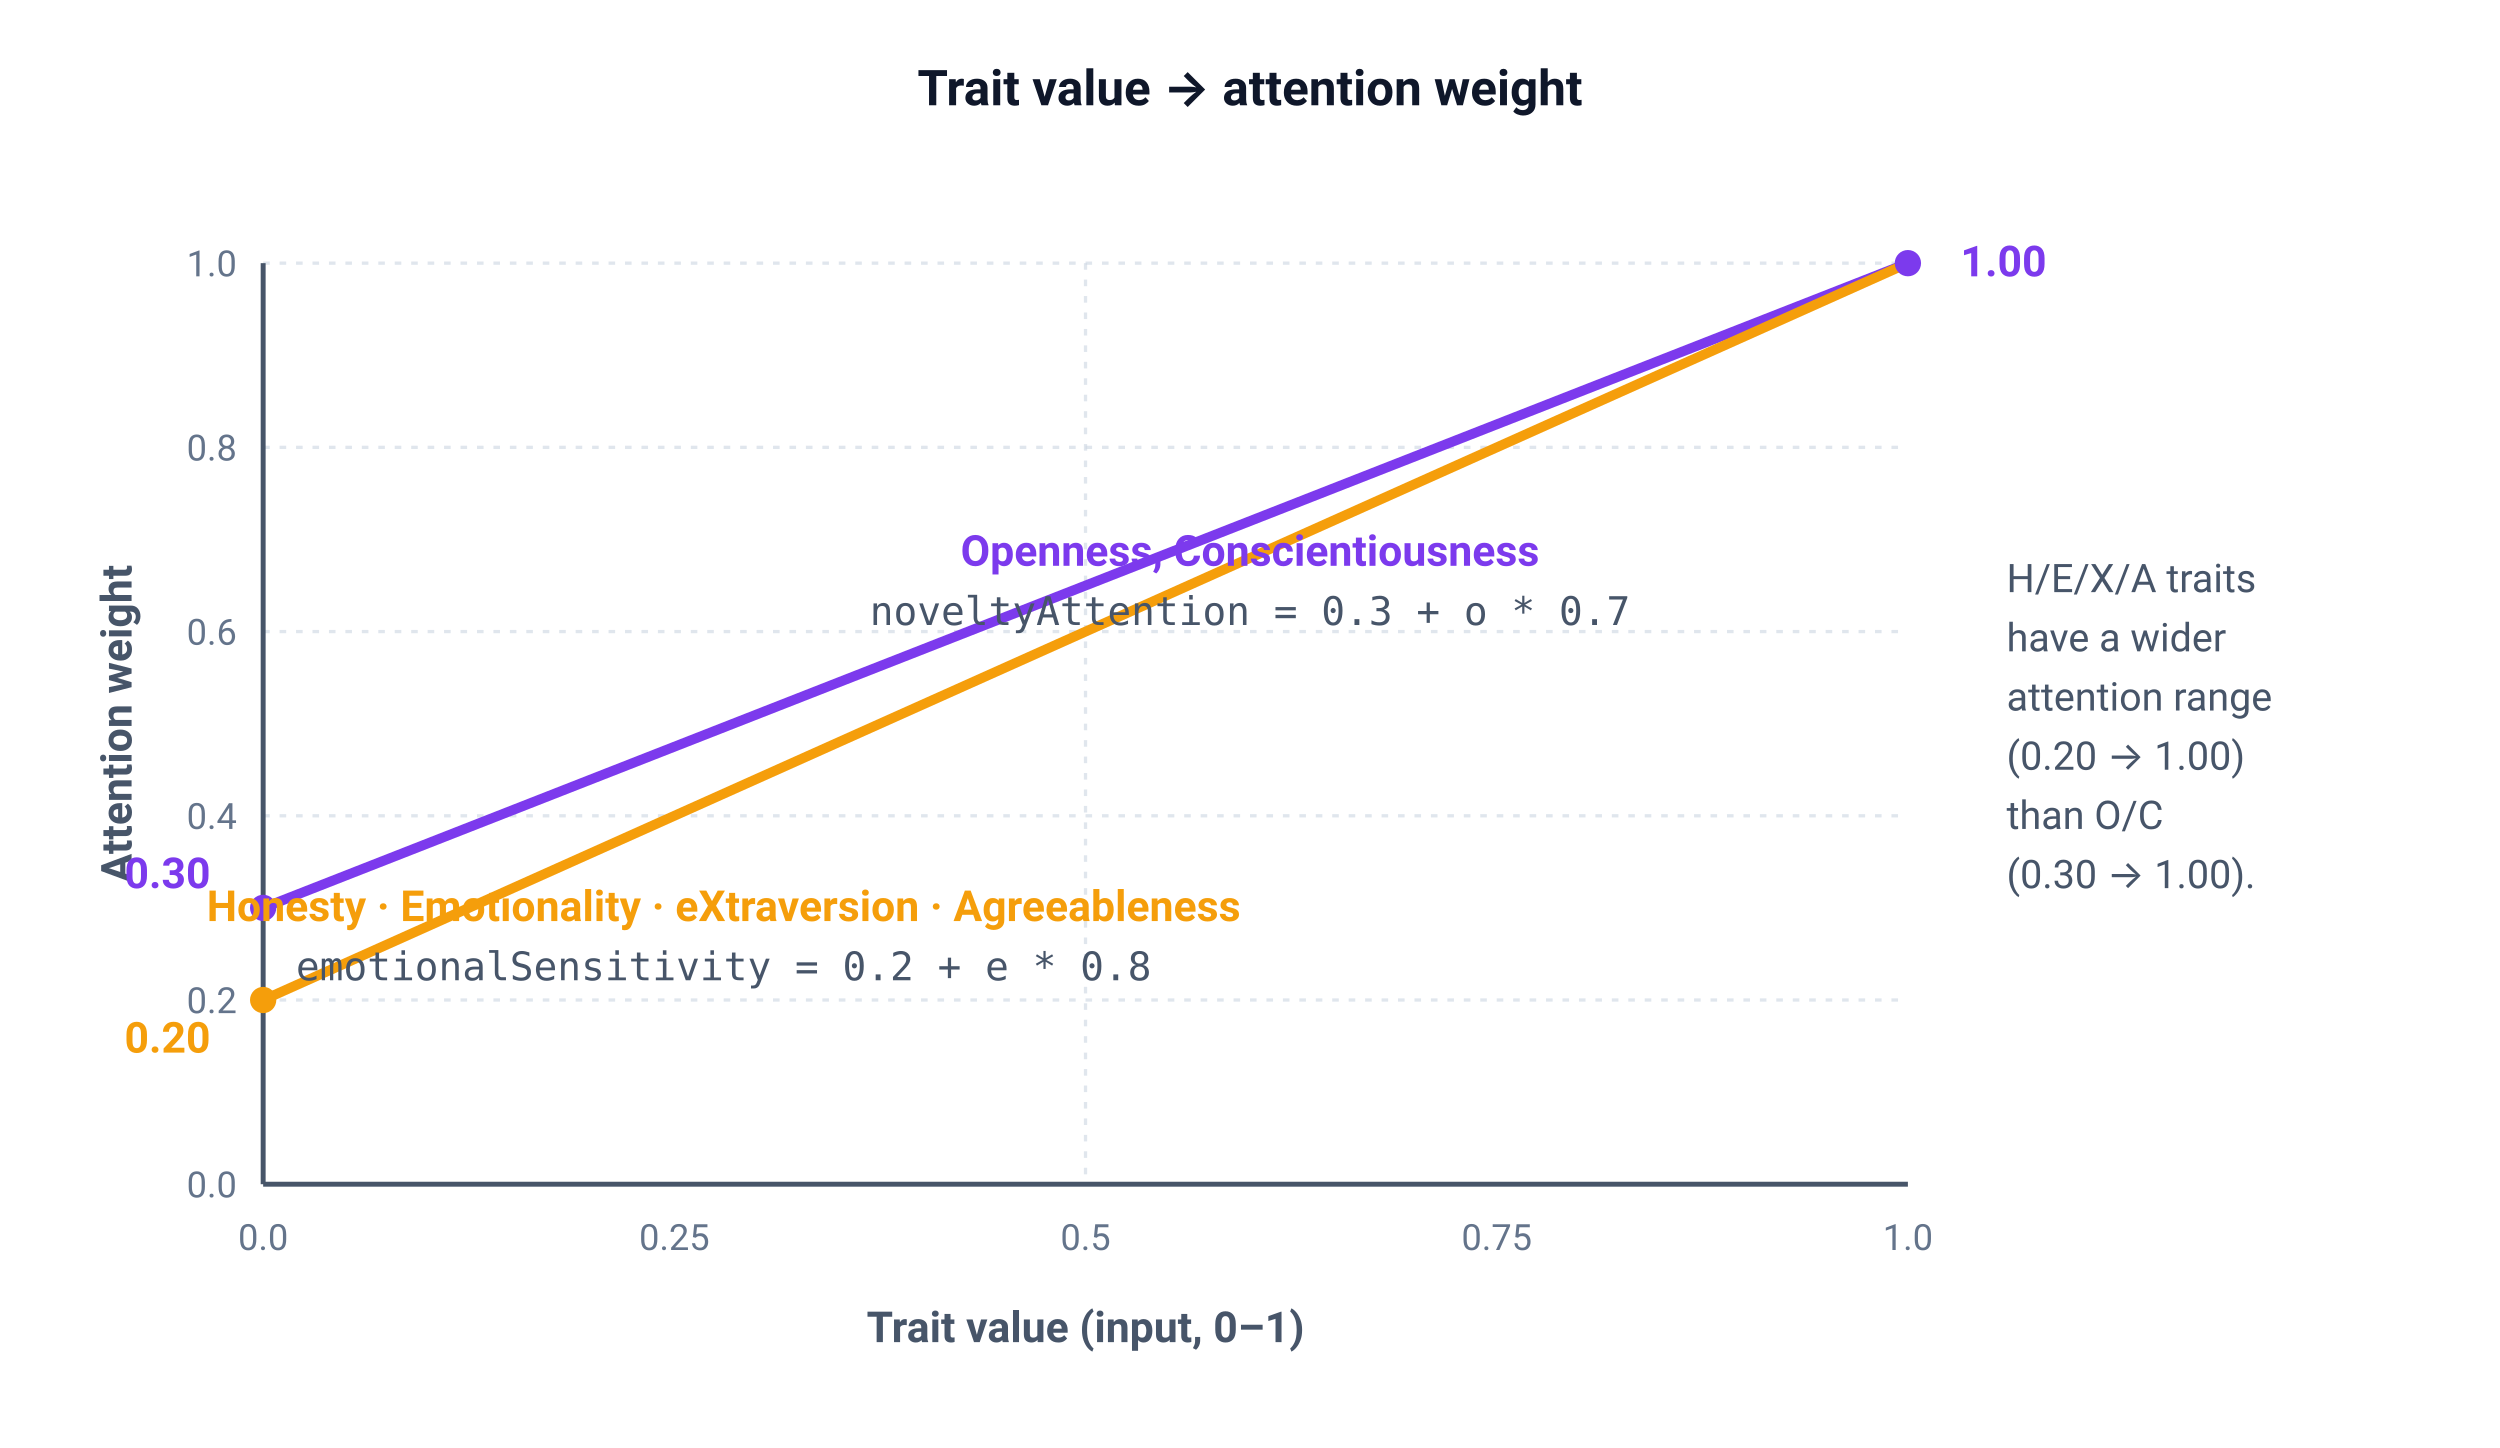
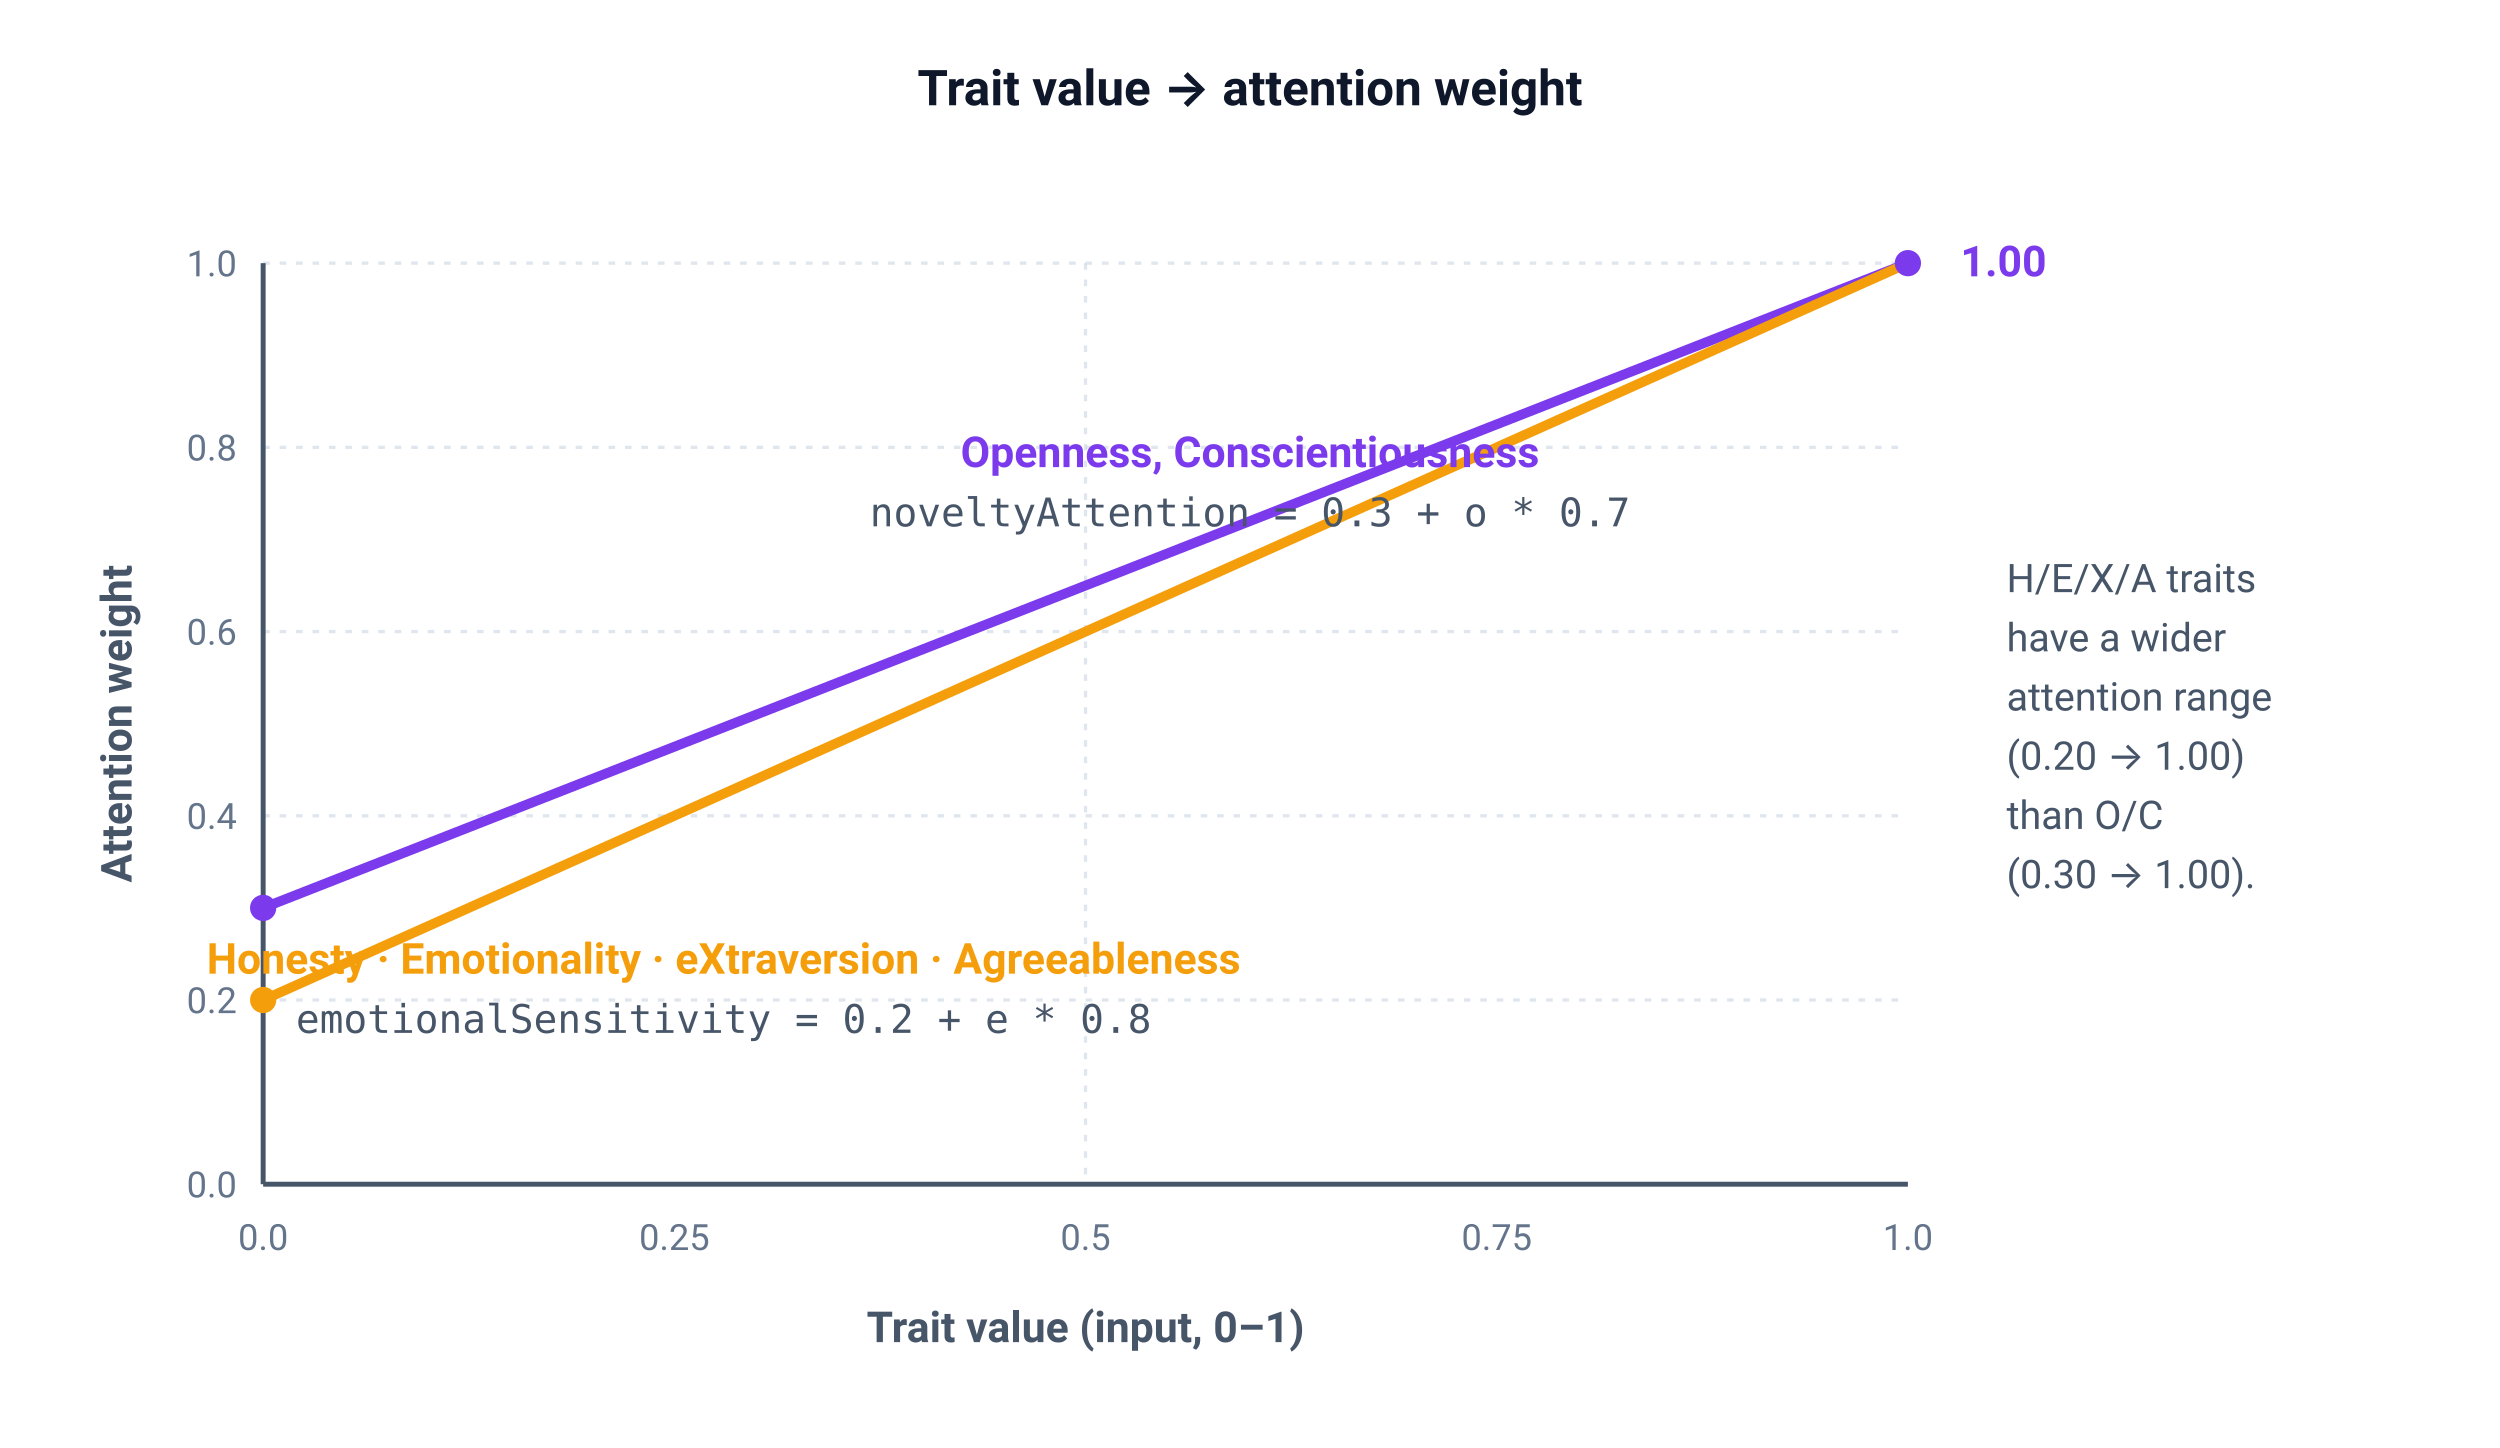
<svg xmlns="http://www.w3.org/2000/svg" viewBox="0 0 760 440" role="img" aria-labelledby="hexaco-weights-title hexaco-weights-desc" font-family="ui-sans-serif, system-ui, -apple-system, Segoe UI, Roboto, sans-serif">
  <defs>
    <style>
      .axis { stroke: #475569; stroke-width: 1.5; fill: none; }
      .grid { stroke: #cbd5e1; stroke-width: 1; stroke-dasharray: 2 3; opacity: 0.6; }
      .tick { fill: #64748b; font-size: 11px; }
      .axis-label { fill: #475569; font-size: 13px; font-weight: 600; }
      .heading { fill: #0f172a; font-size: 15px; font-weight: 700; }
      .ramp-oc { stroke: #7c3aed; stroke-width: 3; fill: none; }
      .ramp-hexa { stroke: #f59e0b; stroke-width: 3; fill: none; }
      .ramp-oc-label { fill: #7c3aed; font-size: 13px; font-weight: 600; }
      .ramp-hexa-label { fill: #f59e0b; font-size: 13px; font-weight: 600; }
      .formula { font-family: ui-monospace, SFMono-Regular, Menlo, monospace; font-size: 12px; fill: #475569; }
      .note { fill: #475569; font-size: 12px; }
      @media (prefers-color-scheme: dark) {
        .axis { stroke: #94a3b8; }
        .grid { stroke: #334155; }
        .tick { fill: #94a3b8; }
        .axis-label { fill: #cbd5e1; }
        .heading { fill: #f1f5f9; }
        .formula { fill: #94a3b8; }
        .note { fill: #cbd5e1; }
      }
    </style>
  </defs>
  <text x="380" y="32" class="heading" text-anchor="middle">Trait value → attention weight</text>
  <g>
    <line class="grid" x1="80" y1="304" x2="580" y2="304" />
    <line class="grid" x1="80" y1="248" x2="580" y2="248" />
    <line class="grid" x1="80" y1="192" x2="580" y2="192" />
    <line class="grid" x1="80" y1="136" x2="580" y2="136" />
    <line class="grid" x1="80" y1="80" x2="580" y2="80" />
    <line class="grid" x1="330" y1="80" x2="330" y2="360" />
  </g>
  <line class="axis" x1="80" y1="360" x2="580" y2="360" />
  <line class="axis" x1="80" y1="80" x2="80" y2="360" />
  <text class="tick" x="72" y="364" text-anchor="end">0.0</text>
  <text class="tick" x="72" y="308" text-anchor="end">0.2</text>
  <text class="tick" x="72" y="252" text-anchor="end">0.4</text>
  <text class="tick" x="72" y="196" text-anchor="end">0.6</text>
  <text class="tick" x="72" y="140" text-anchor="end">0.8</text>
  <text class="tick" x="72" y="84" text-anchor="end">1.0</text>
  <text class="tick" x="80" y="380" text-anchor="middle">0.0</text>
  <text class="tick" x="205" y="380" text-anchor="middle">0.25</text>
  <text class="tick" x="330" y="380" text-anchor="middle">0.5</text>
  <text class="tick" x="455" y="380" text-anchor="middle">0.75</text>
  <text class="tick" x="580" y="380" text-anchor="middle">1.0</text>
  <text class="axis-label" x="330" y="408" text-anchor="middle">Trait value (input, 0–1)</text>
  <text class="axis-label" x="40" y="220" text-anchor="middle" transform="rotate(-90, 40, 220)">Attention weight</text>
  <line class="ramp-oc" x1="80" y1="276" x2="580" y2="80" />
  <line class="ramp-hexa" x1="80" y1="304" x2="580" y2="80" />
  <circle cx="80" cy="276" r="4" fill="#7c3aed" />
-   <text class="ramp-oc-label" x="64" y="270" text-anchor="end">0.30</text>
  <circle cx="80" cy="304" r="4" fill="#f59e0b" />
-   <text class="ramp-hexa-label" x="64" y="320" text-anchor="end">0.20</text>
  <circle cx="580" cy="80" r="4" fill="#7c3aed" />
  <text class="ramp-oc-label" x="596" y="84">1.00</text>
-   <text class="ramp-oc-label" x="380" y="172" text-anchor="middle">Openness, Conscientiousness</text>
-   <text class="formula" x="380" y="190" text-anchor="middle">noveltyAttention = 0.3 + o * 0.7</text>
-   <text class="ramp-hexa-label" x="220" y="280" text-anchor="middle">Honesty · Emotionality · eXtraversion · Agreeableness</text>
-   <text class="formula" x="220" y="298" text-anchor="middle">emotionalSensitivity = 0.2 + e * 0.8</text>
+   <text class="ramp-oc-label" x="380" y="142" text-anchor="middle">Openness, Conscientiousness</text>
+   <text class="formula" x="380" y="160" text-anchor="middle">noveltyAttention = 0.3 + o * 0.7</text>
+   <text class="ramp-hexa-label" x="220" y="296" text-anchor="middle">Honesty · Emotionality · eXtraversion · Agreeableness</text>
+   <text class="formula" x="220" y="314" text-anchor="middle">emotionalSensitivity = 0.2 + e * 0.8</text>
  <g>
    <text class="note" x="610" y="180">H/E/X/A traits</text>
    <text class="note" x="610" y="198">have a wider</text>
    <text class="note" x="610" y="216">attention range</text>
    <text class="note" x="610" y="234">(0.20 → 1.00)</text>
    <text class="note" x="610" y="252">than O/C</text>
    <text class="note" x="610" y="270">(0.30 → 1.00).</text>
  </g>
</svg>
